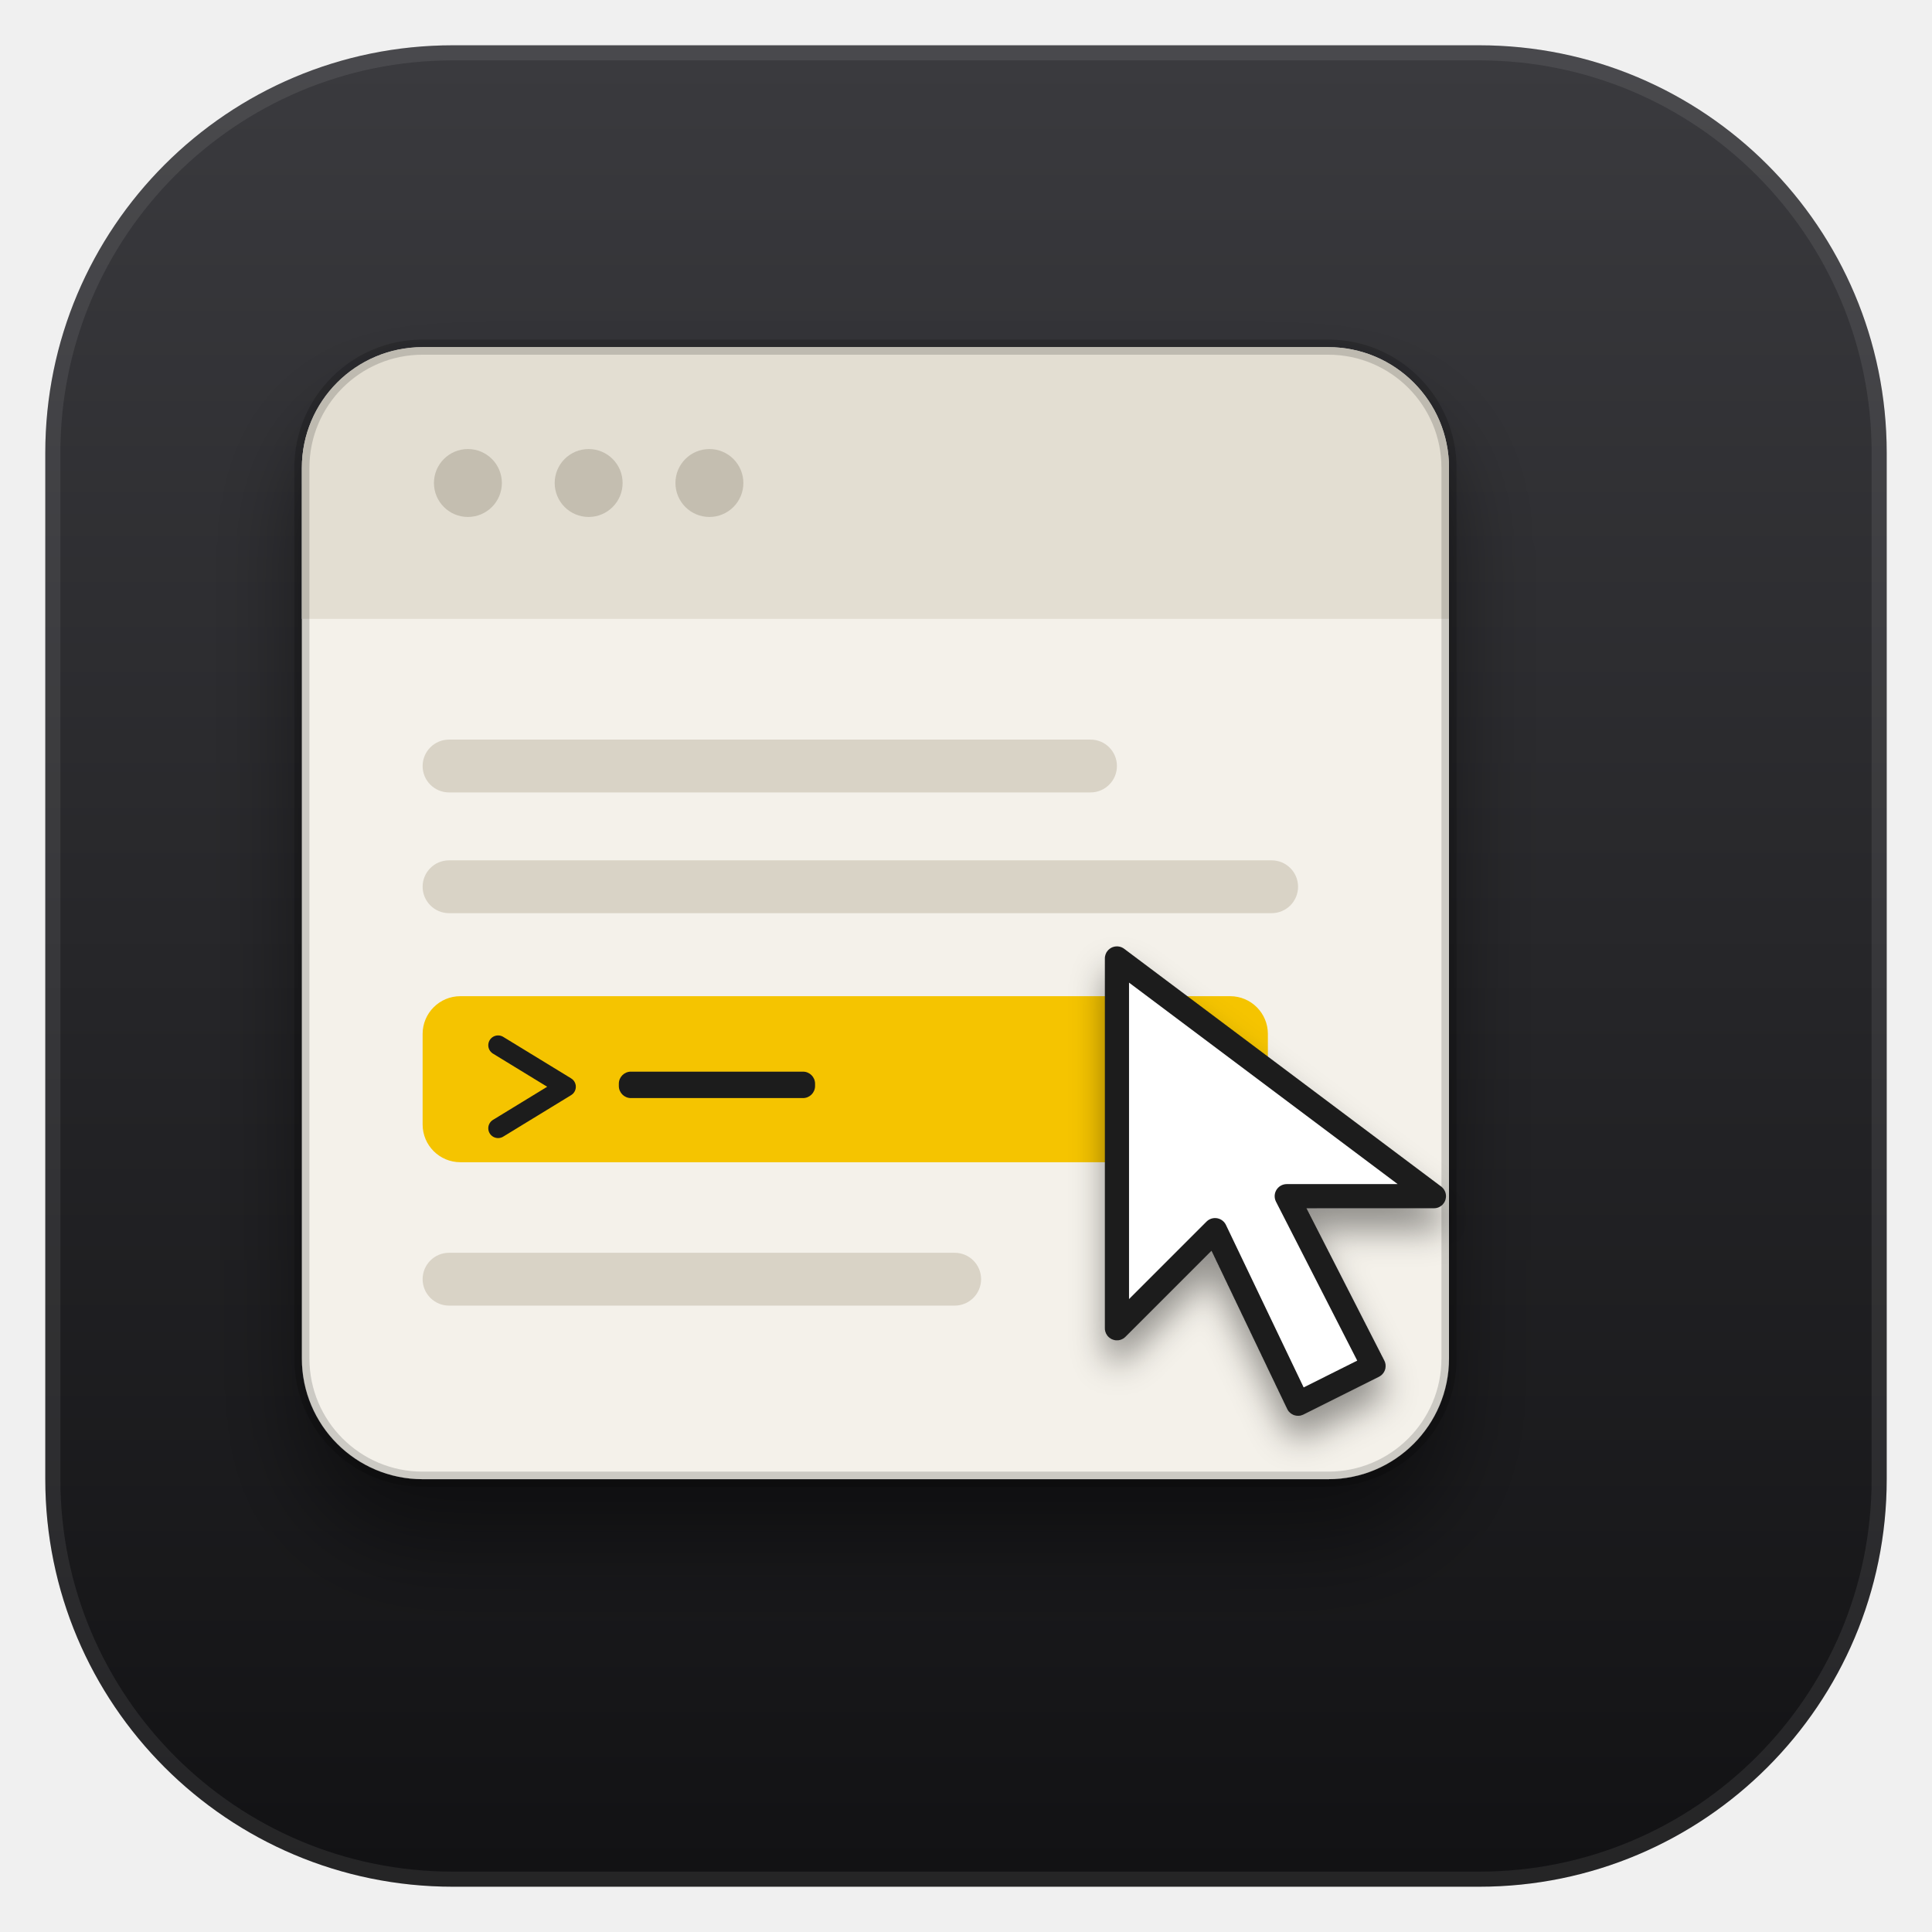
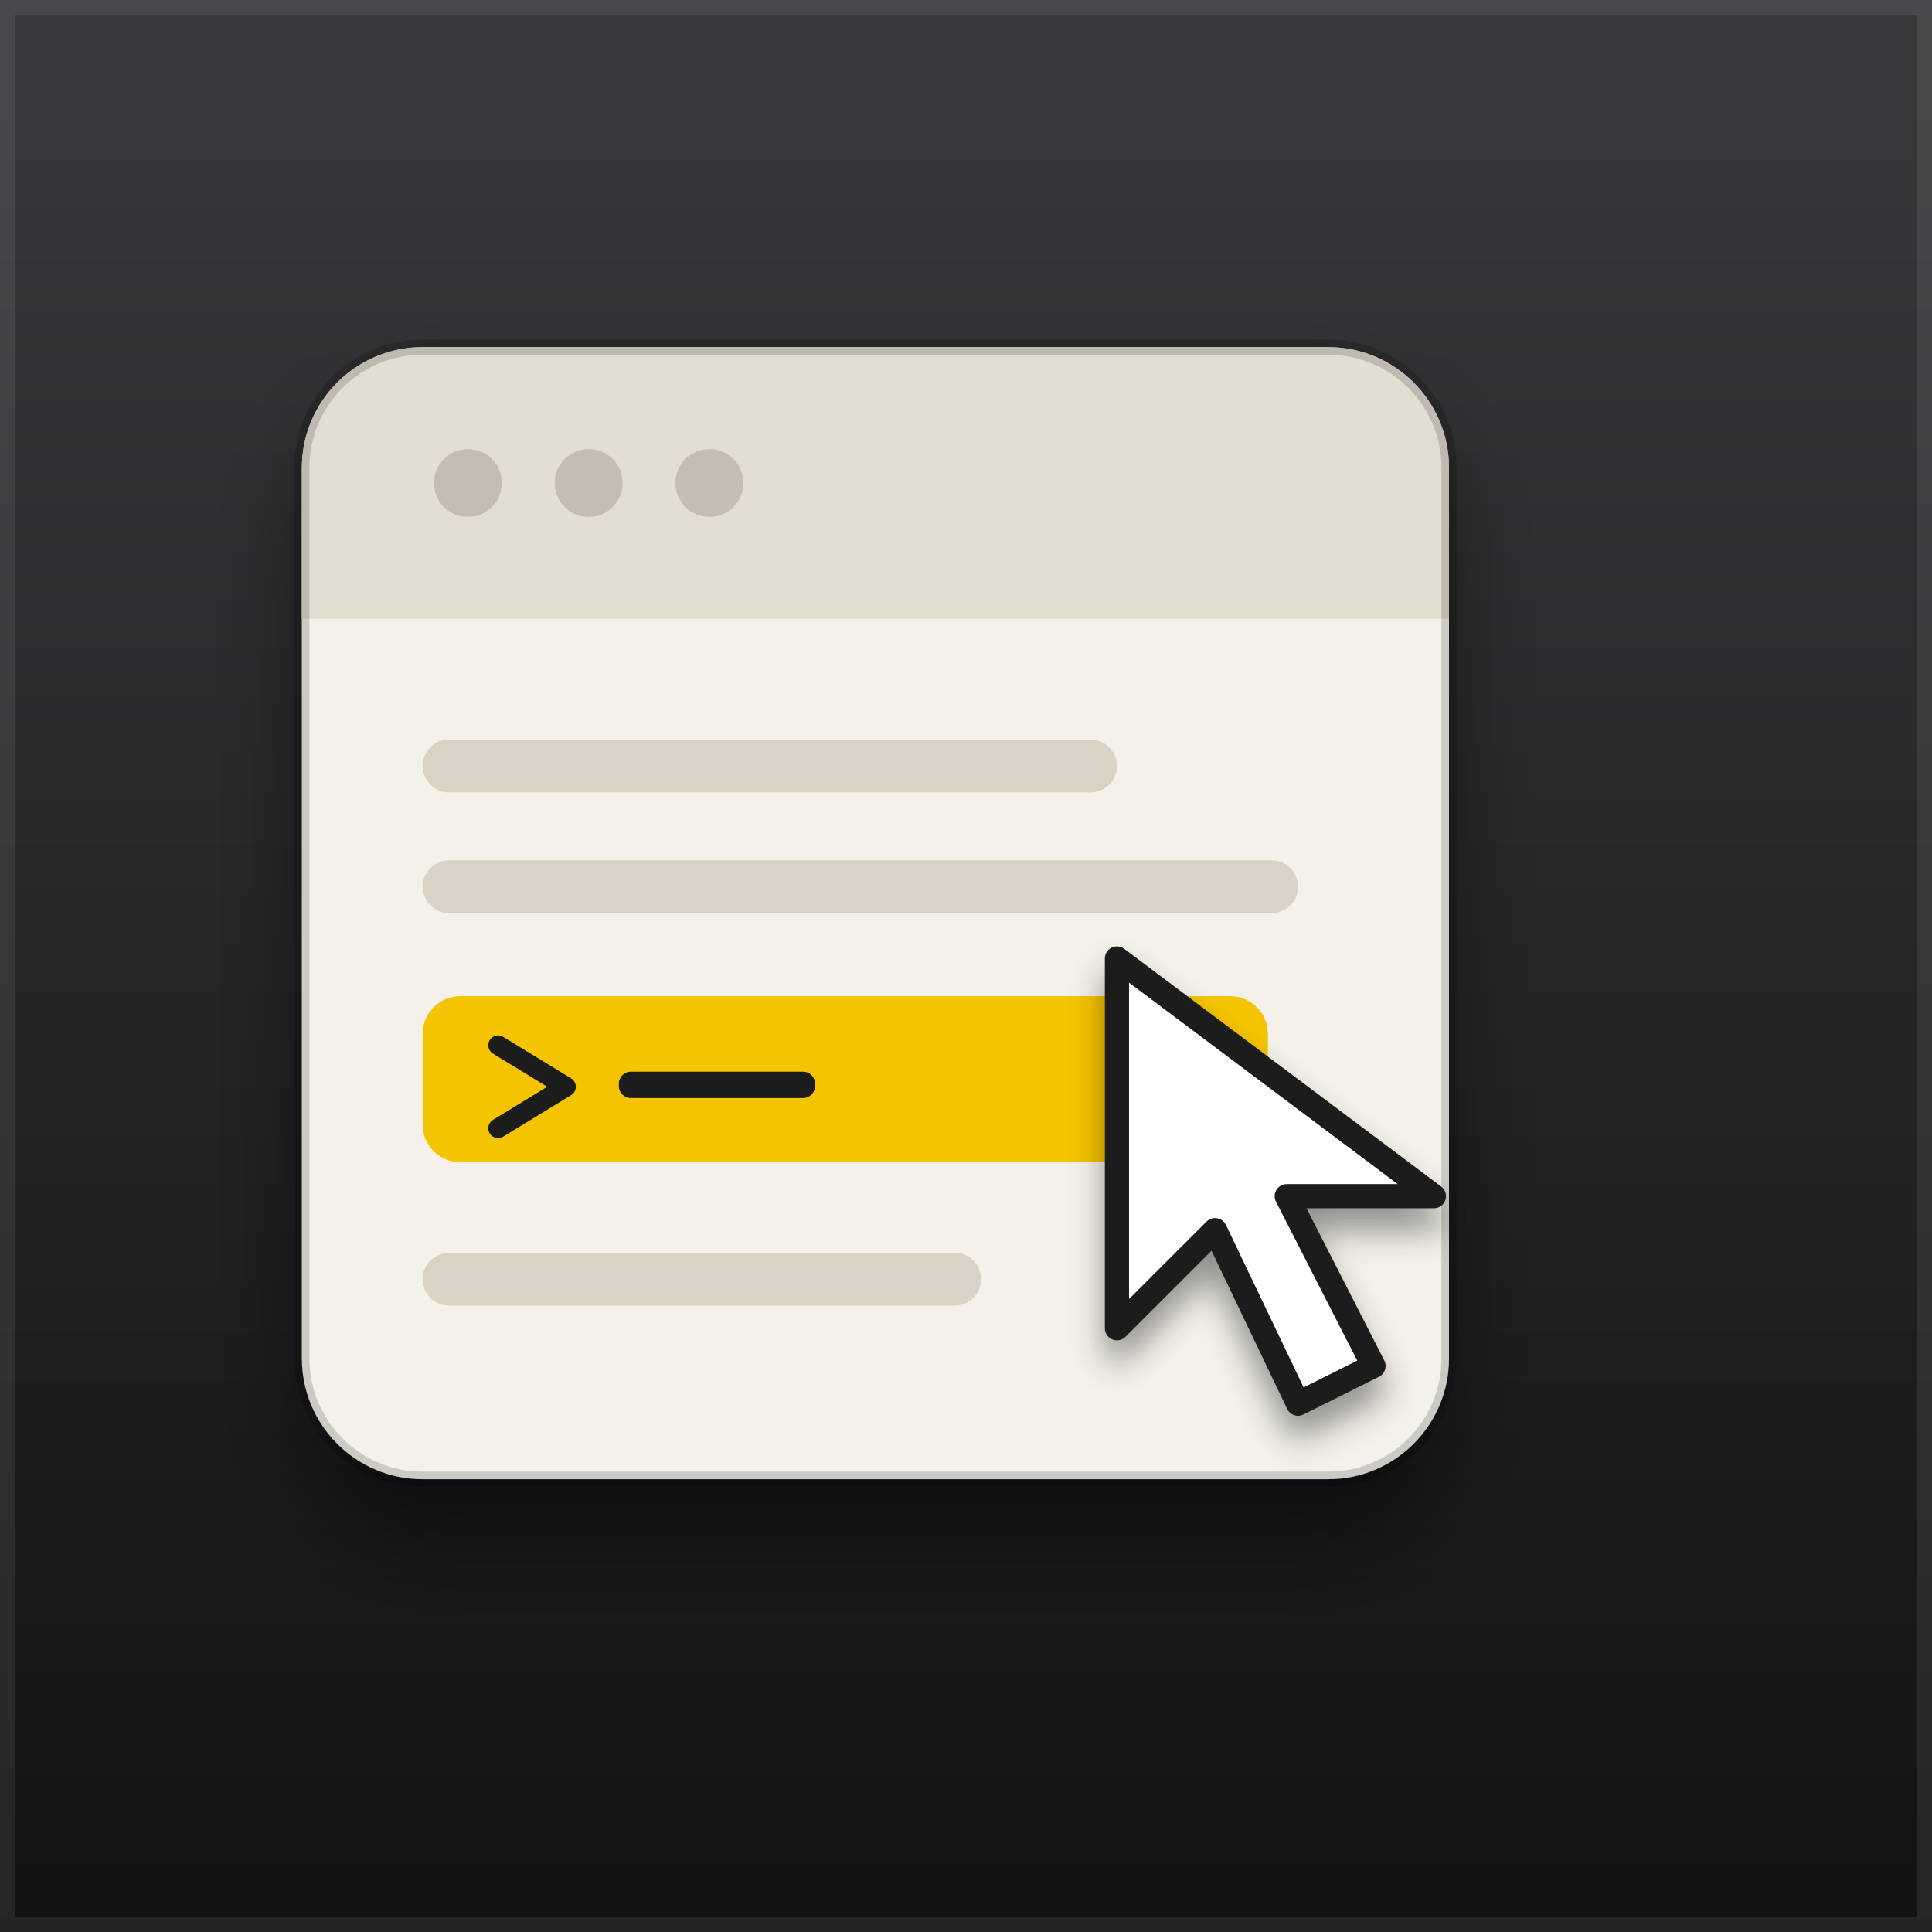
<svg xmlns="http://www.w3.org/2000/svg" width="256" height="256" viewBox="0 0 256 256">
  <defs>
    <linearGradient id="tile" x1="0" y1="0" x2="0" y2="1">
      <stop offset="0" stop-color="#3a3a3e" />
      <stop offset="1" stop-color="#121214" />
    </linearGradient>
    <filter id="lift" x="-30%" y="-30%" width="160%" height="170%">
      <feDropShadow dx="0" dy="8" stdDeviation="6" flood-color="#000" flood-opacity="0.45" />
    </filter>
    <filter id="pointerShadow" x="-40%" y="-40%" width="180%" height="180%">
      <feDropShadow dx="0" dy="3" stdDeviation="2.2" flood-color="#000" flood-opacity="0.4" />
    </filter>
    <clipPath id="win">
      <rect x="40" y="46" width="152" height="150" rx="16" />
    </clipPath>
  </defs>
-   <rect x="6" y="6" width="244" height="244" rx="54" fill="url(#tile)" />
-   <rect x="7" y="7" width="242" height="242" rx="53" fill="none" stroke="#ffffff" stroke-opacity="0.08" stroke-width="2" />
+   <rect width="256" height="256" fill="url(#tile)" />
+   <rect x="1" y="1" width="254" height="254" fill="none" stroke="#ffffff" stroke-opacity="0.08" stroke-width="2" />
  <g filter="url(#lift)">
    <g clip-path="url(#win)">
      <rect x="40" y="46" width="152" height="150" fill="#F4F1EA" />
      <rect x="40" y="46" width="152" height="36" fill="#E3DED2" />
      <circle cx="62" cy="64" r="4.5" fill="#C4BEB0" />
      <circle cx="78" cy="64" r="4.5" fill="#C4BEB0" />
      <circle cx="94" cy="64" r="4.5" fill="#C4BEB0" />
      <rect x="56" y="98" width="92" height="7" rx="3.5" fill="#D9D3C6" />
      <rect x="56" y="114" width="116" height="7" rx="3.5" fill="#D9D3C6" />
      <rect x="56" y="132" width="112" height="22" rx="5" fill="#F5C400" />
      <path d="M66 138.5 L75 144 L66 149.5" fill="none" stroke="#1A1A1A" stroke-width="2.6" stroke-linecap="round" stroke-linejoin="round" />
      <rect x="82" y="142" width="26" height="3.5" rx="1.6" fill="#1A1A1A" />
      <rect x="56" y="166" width="74" height="7" rx="3.5" fill="#D9D3C6" />
    </g>
    <rect x="40" y="46" width="152" height="150" rx="16" fill="none" stroke="#1A1A1A" stroke-opacity="0.18" stroke-width="2" />
  </g>
  <g filter="url(#pointerShadow)" transform="translate(142,124)">
    <path d="M6 3 L6 52 L19 39 L30 62 L40 57 L28.5 34.5 L48 34.5 Z" fill="#FFFFFF" stroke="#1A1A1A" stroke-width="3.2" stroke-linejoin="round" />
  </g>
</svg>
